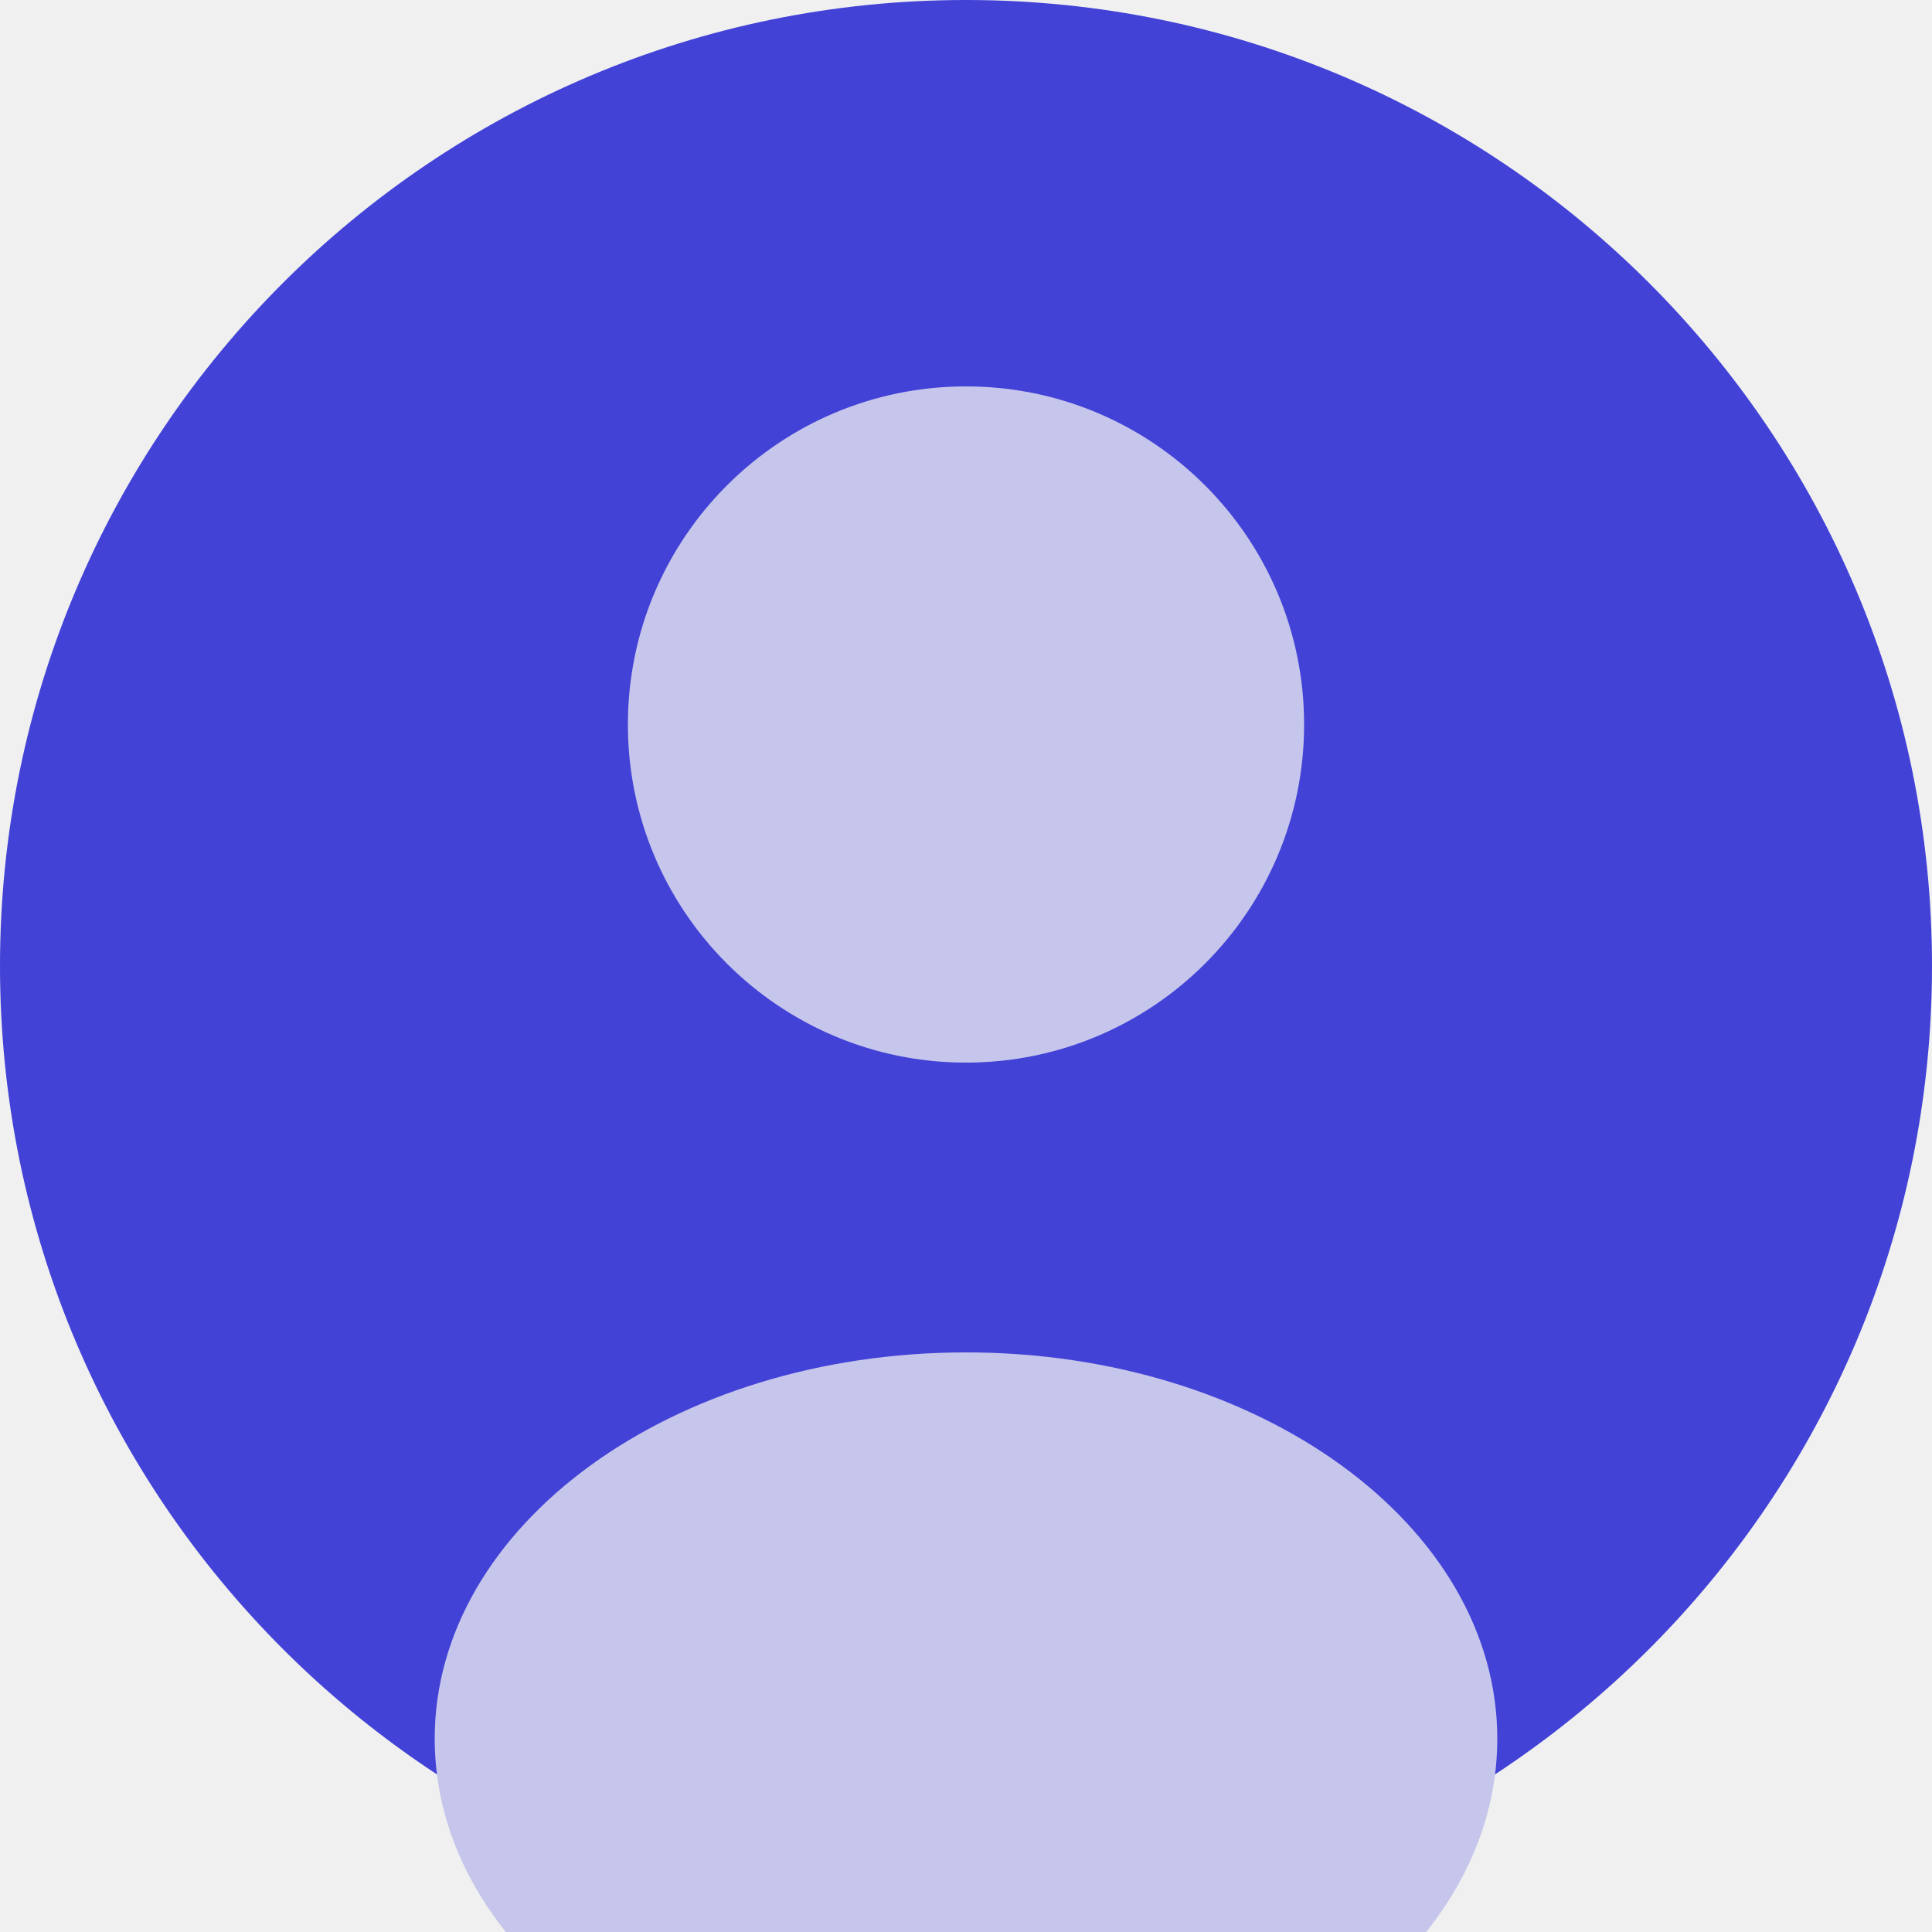
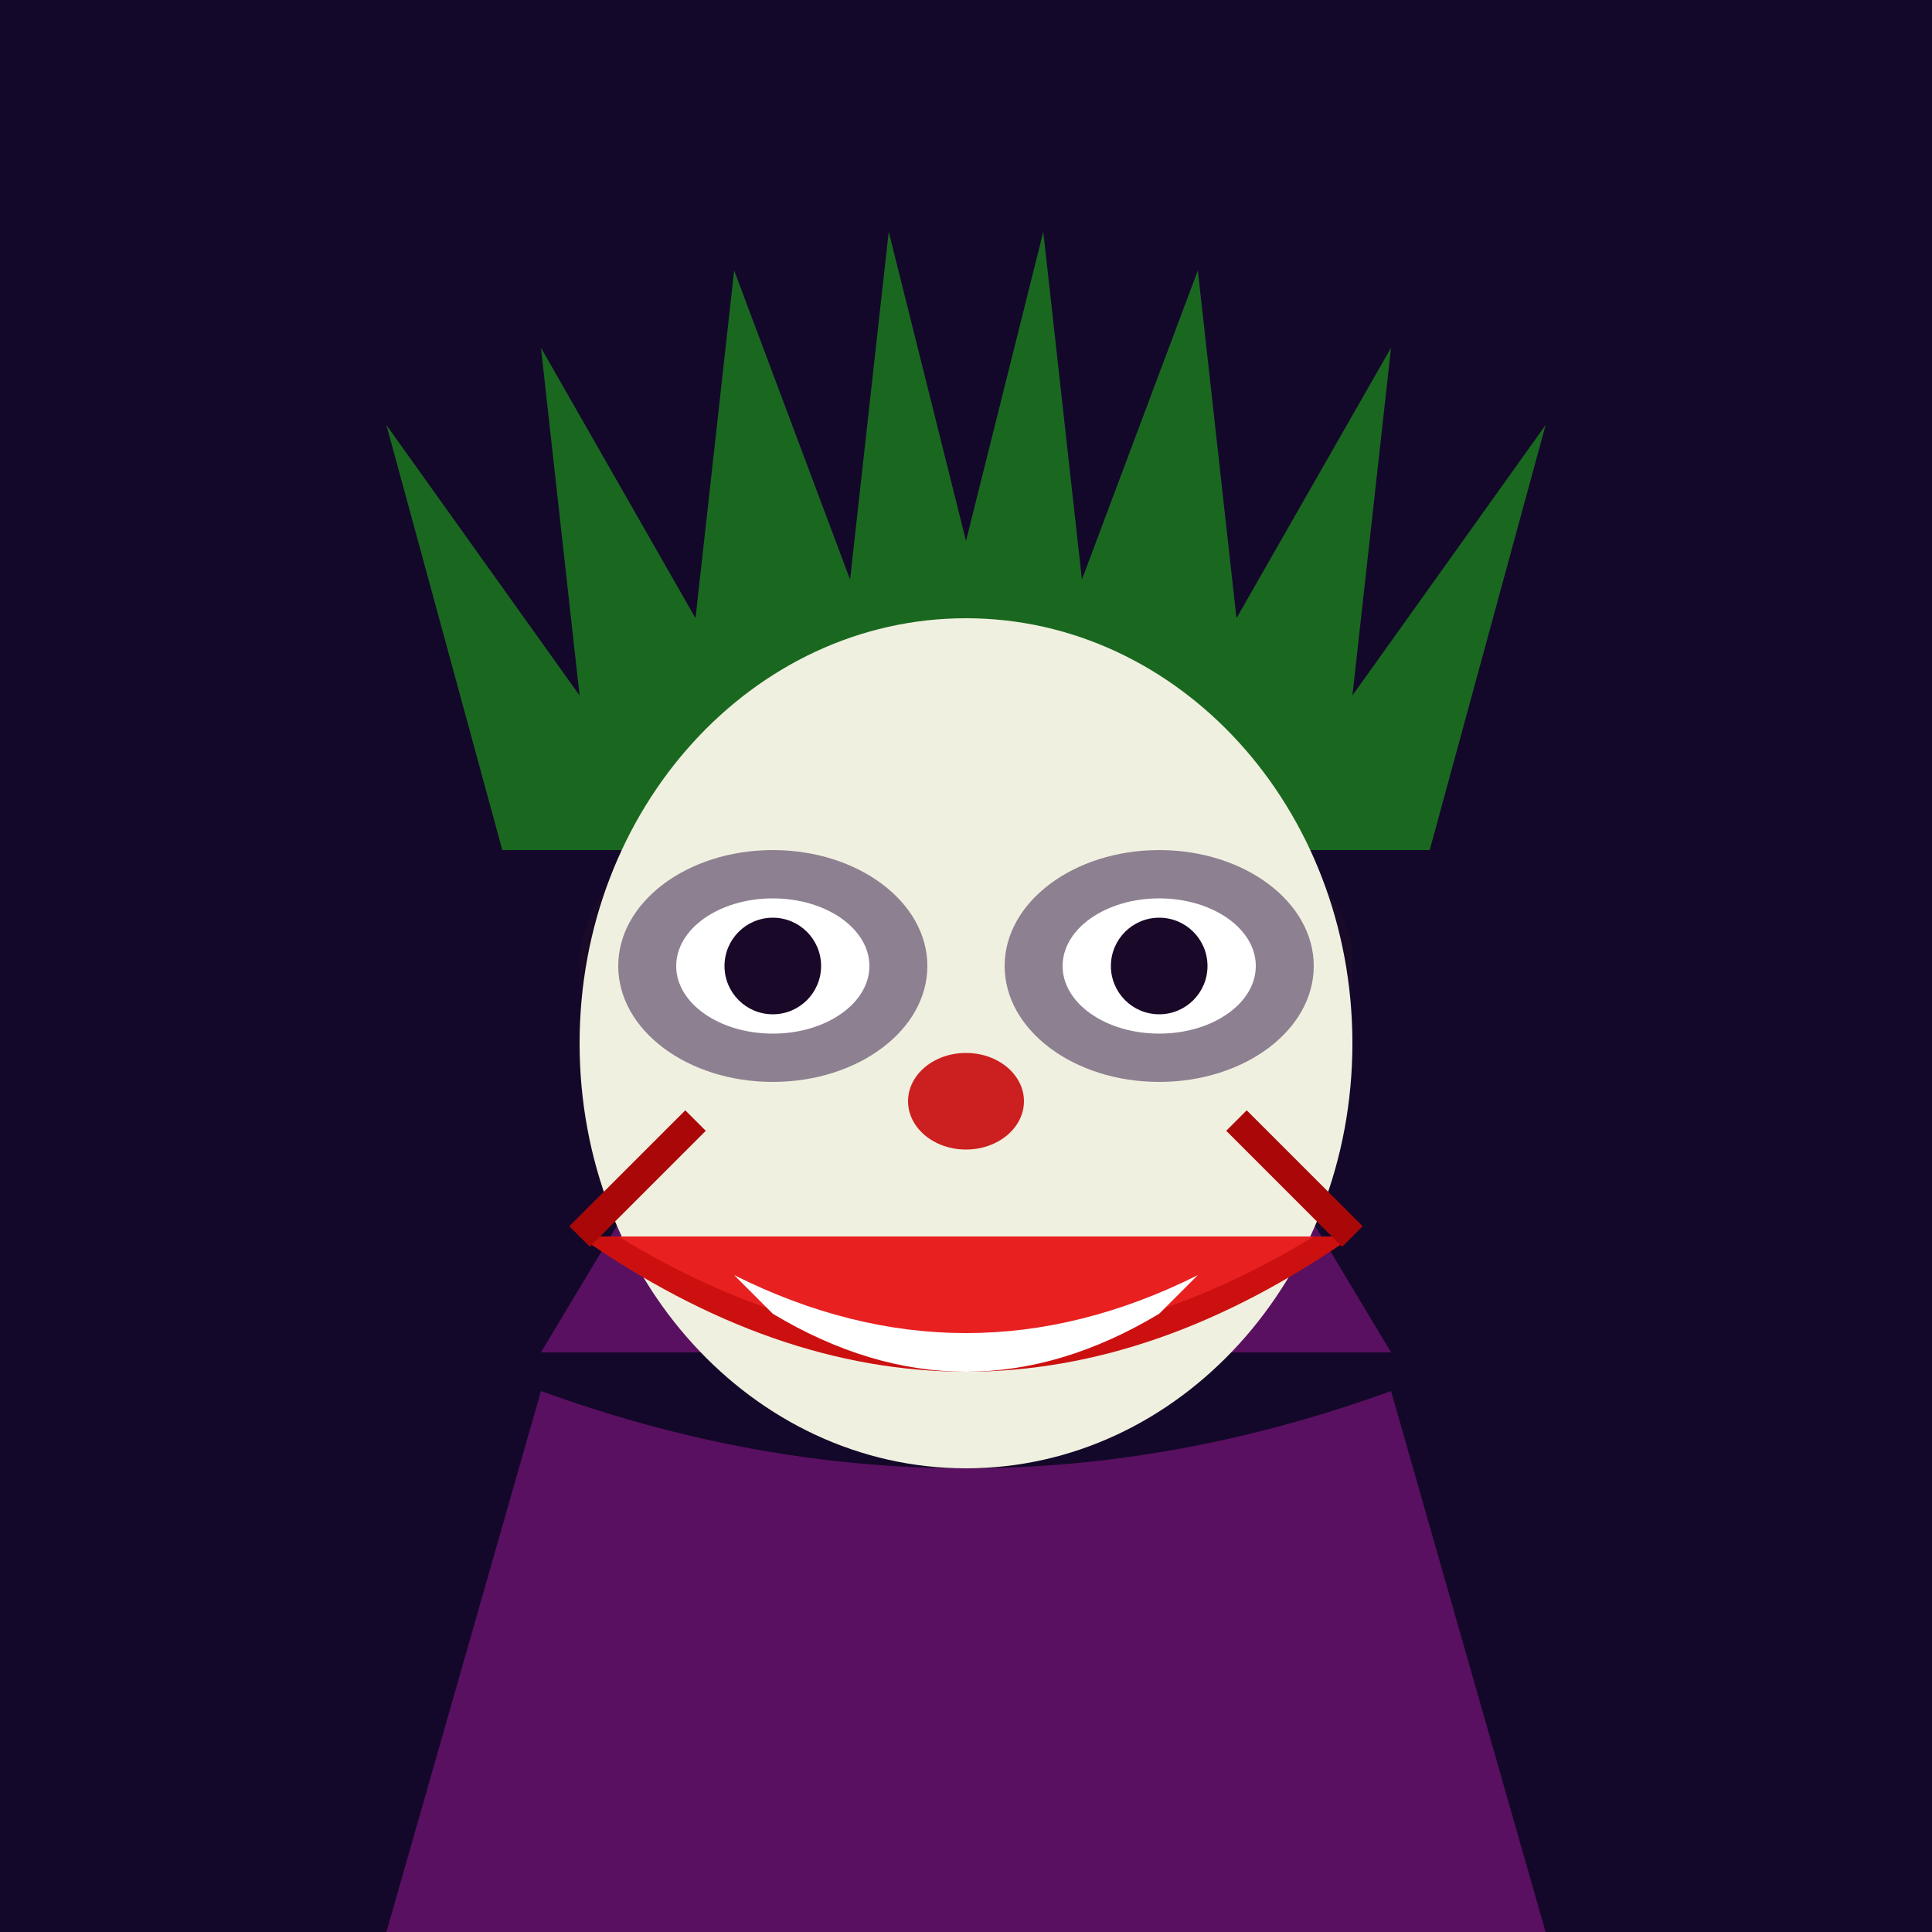
- <svg xmlns="http://www.w3.org/2000/svg" viewBox="0 0 80 80" width="80" height="80">
-   <circle cx="40" cy="40" r="40" fill="hsl(240, 65%, 55%)" />
-   <circle cx="40" cy="30" r="14" fill="hsl(240, 50%, 85%)" />
-   <ellipse cx="40" cy="72" rx="22" ry="16" fill="hsl(240, 50%, 85%)" />
+ <svg xmlns="http://www.w3.org/2000/svg" viewBox="0 0 100 100">
+   <rect width="100" height="100" fill="#14082A" />
+   <path d="M20 100 L28 72 Q50 80 72 72 L80 100Z" fill="#5A1060" />
+   <path d="M28 70 L34 60 L42 68 L50 64 L58 68 L66 60 L72 70Z" fill="#5A1060" />
+   <path d="M26 44 L20 22 L30 36 L28 18 L36 32 L38 14 L44 30 L46 12 L50 28 L54 12 L56 30 L62 14 L64 32 L72 18 L70 36 L80 22 L74 44" fill="#1A6820" />
+   <ellipse cx="40" cy="50" rx="10" ry="8" fill="#1A0A28" opacity="0.8" />
+   <ellipse cx="60" cy="50" rx="10" ry="8" fill="#1A0A28" opacity="0.8" />
+   <ellipse cx="50" cy="54" rx="20" ry="22" fill="#F0F0E0" />
+   <ellipse cx="40" cy="50" rx="8" ry="6" fill="#2A1040" opacity="0.5" />
+   <ellipse cx="60" cy="50" rx="8" ry="6" fill="#2A1040" opacity="0.5" />
+   <ellipse cx="40" cy="50" rx="5" ry="3.5" fill="white" />
+   <circle cx="40" cy="50" r="2.5" fill="#1A0828" />
+   <ellipse cx="60" cy="50" rx="5" ry="3.5" fill="white" />
+   <circle cx="60" cy="50" r="2.5" fill="#1A0828" />
+   <ellipse cx="50" cy="57" rx="3" ry="2.5" fill="#CC2020" />
+   <path d="M30 64 Q50 78 70 64" fill="#CC1010" />
+   <path d="M32 64 Q50 75 68 64" fill="#E82020" />
+   <path d="M38 66 Q50 72 62 66 L60 68 Q50 74 40 68Z" fill="white" />
+   <line x1="30" y1="64" x2="36" y2="58" stroke="#AA0808" stroke-width="1.5" />
+   <line x1="70" y1="64" x2="64" y2="58" stroke="#AA0808" stroke-width="1.5" />
</svg>
